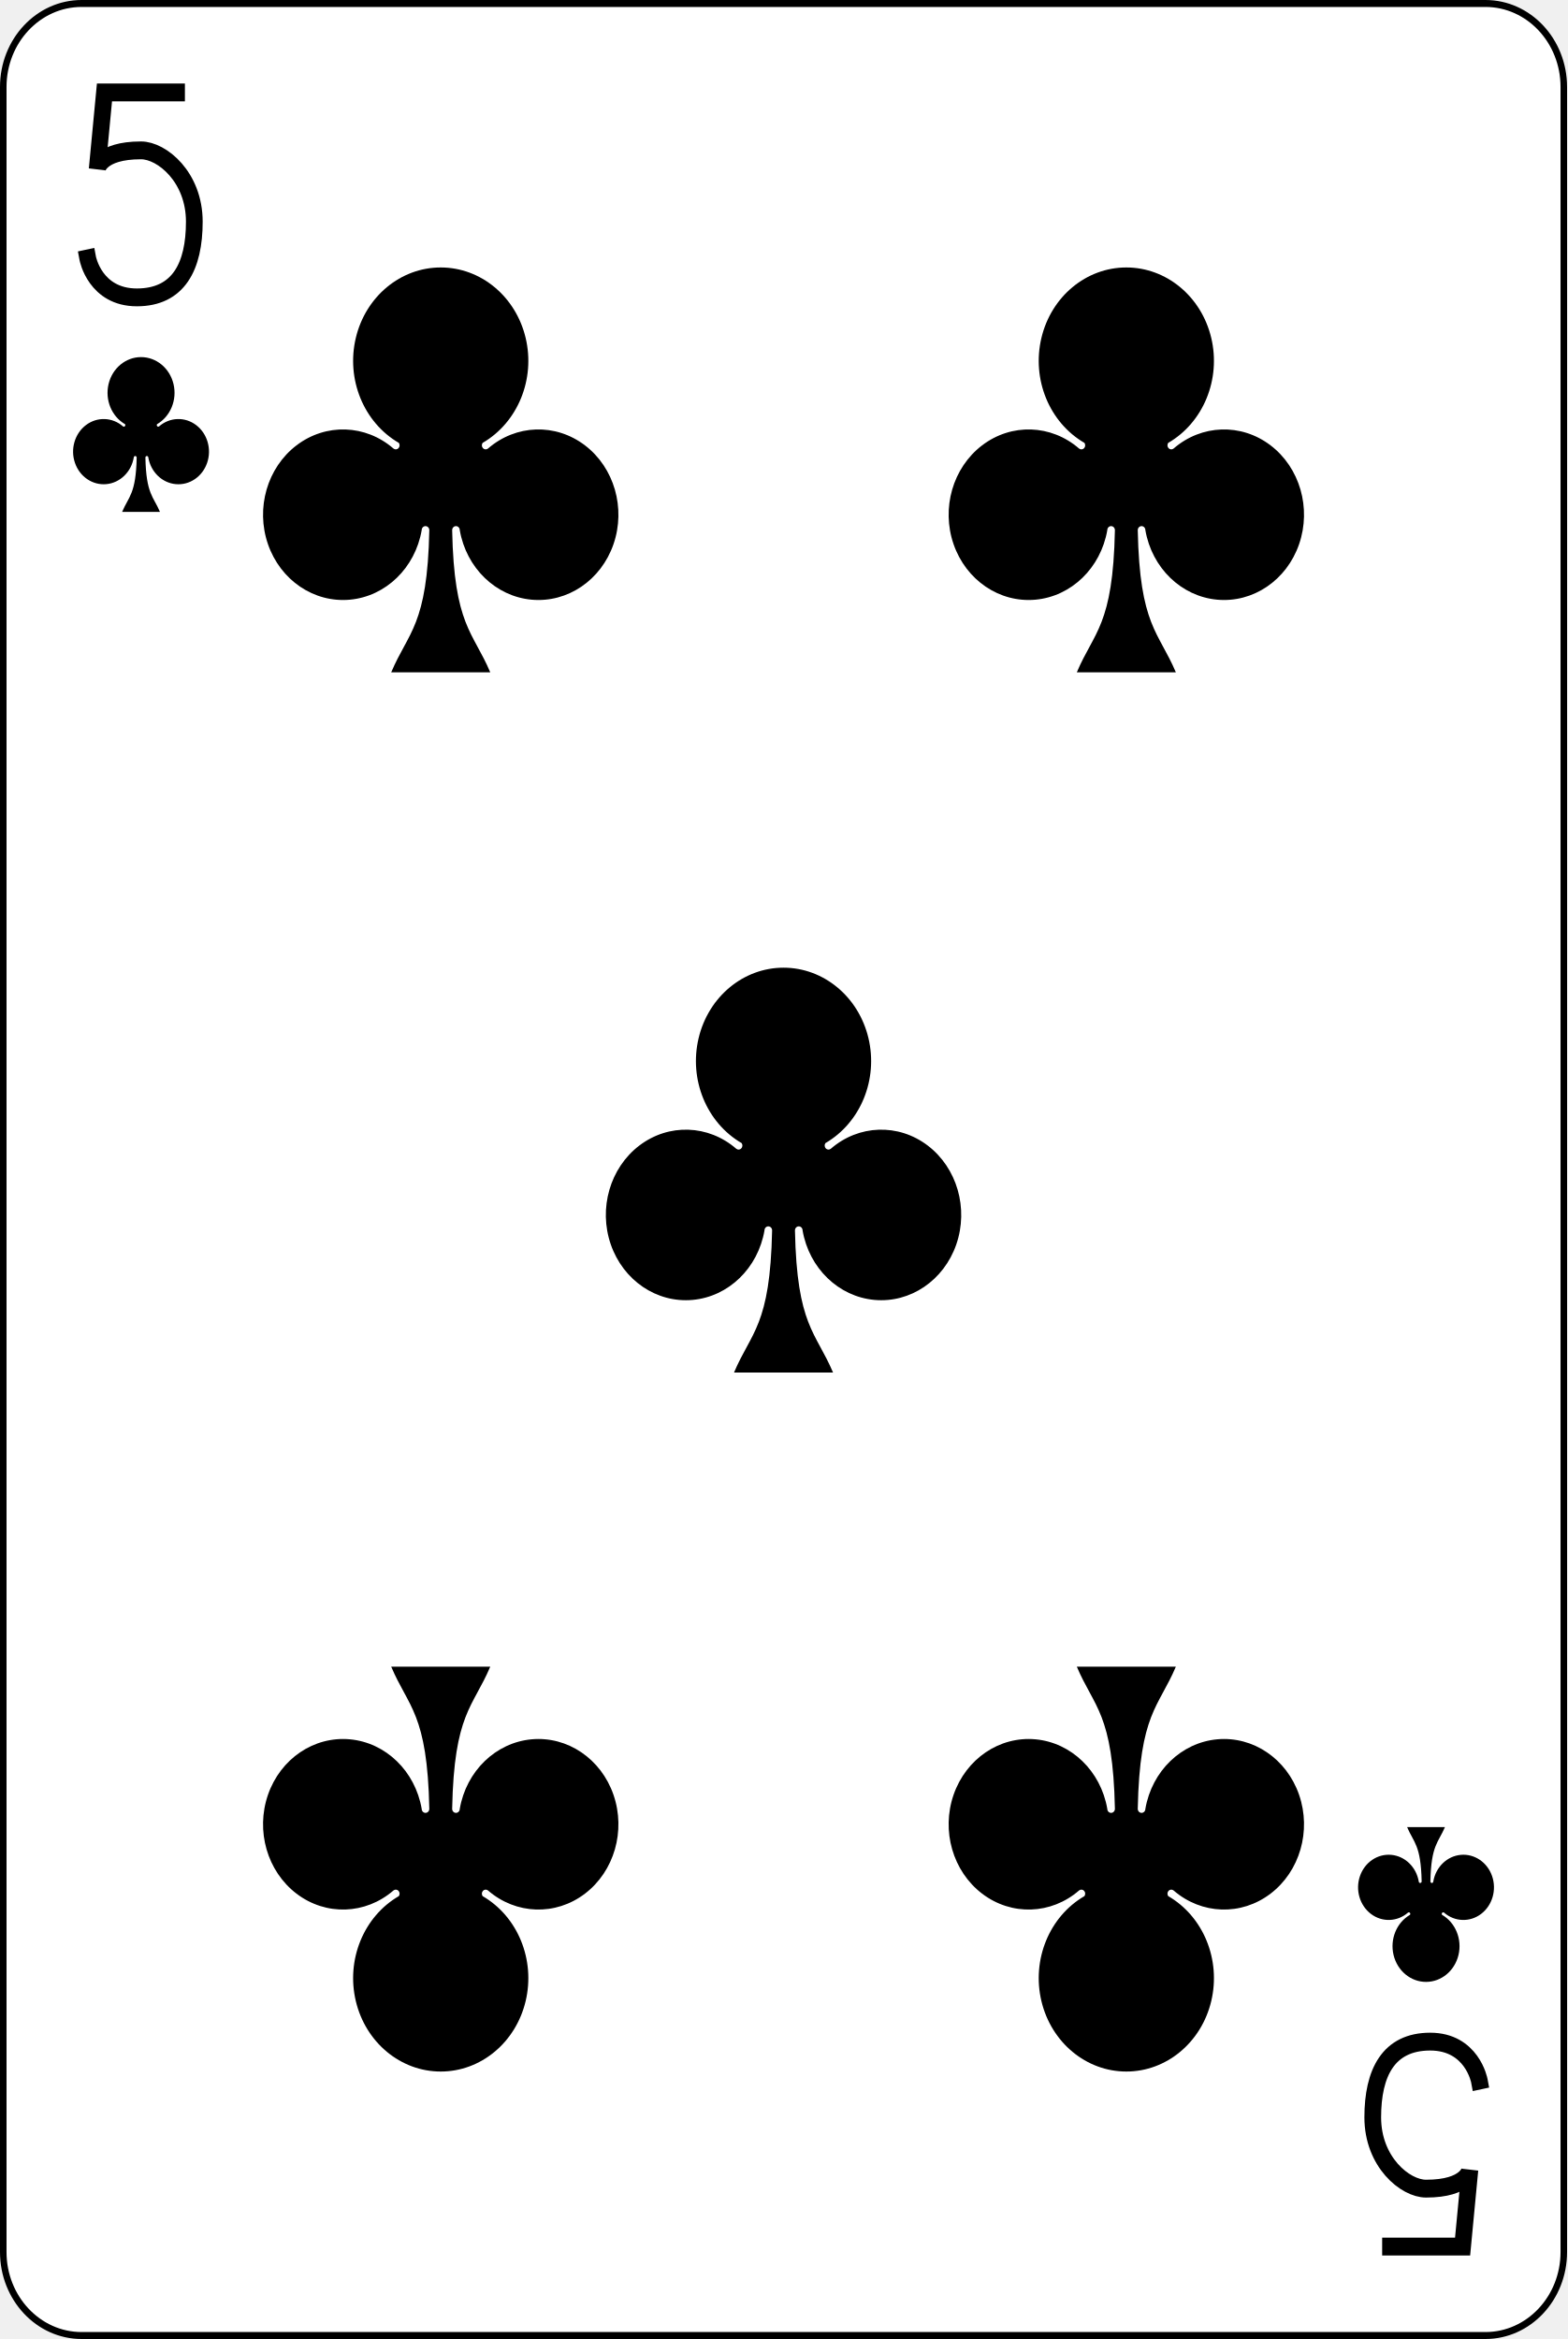
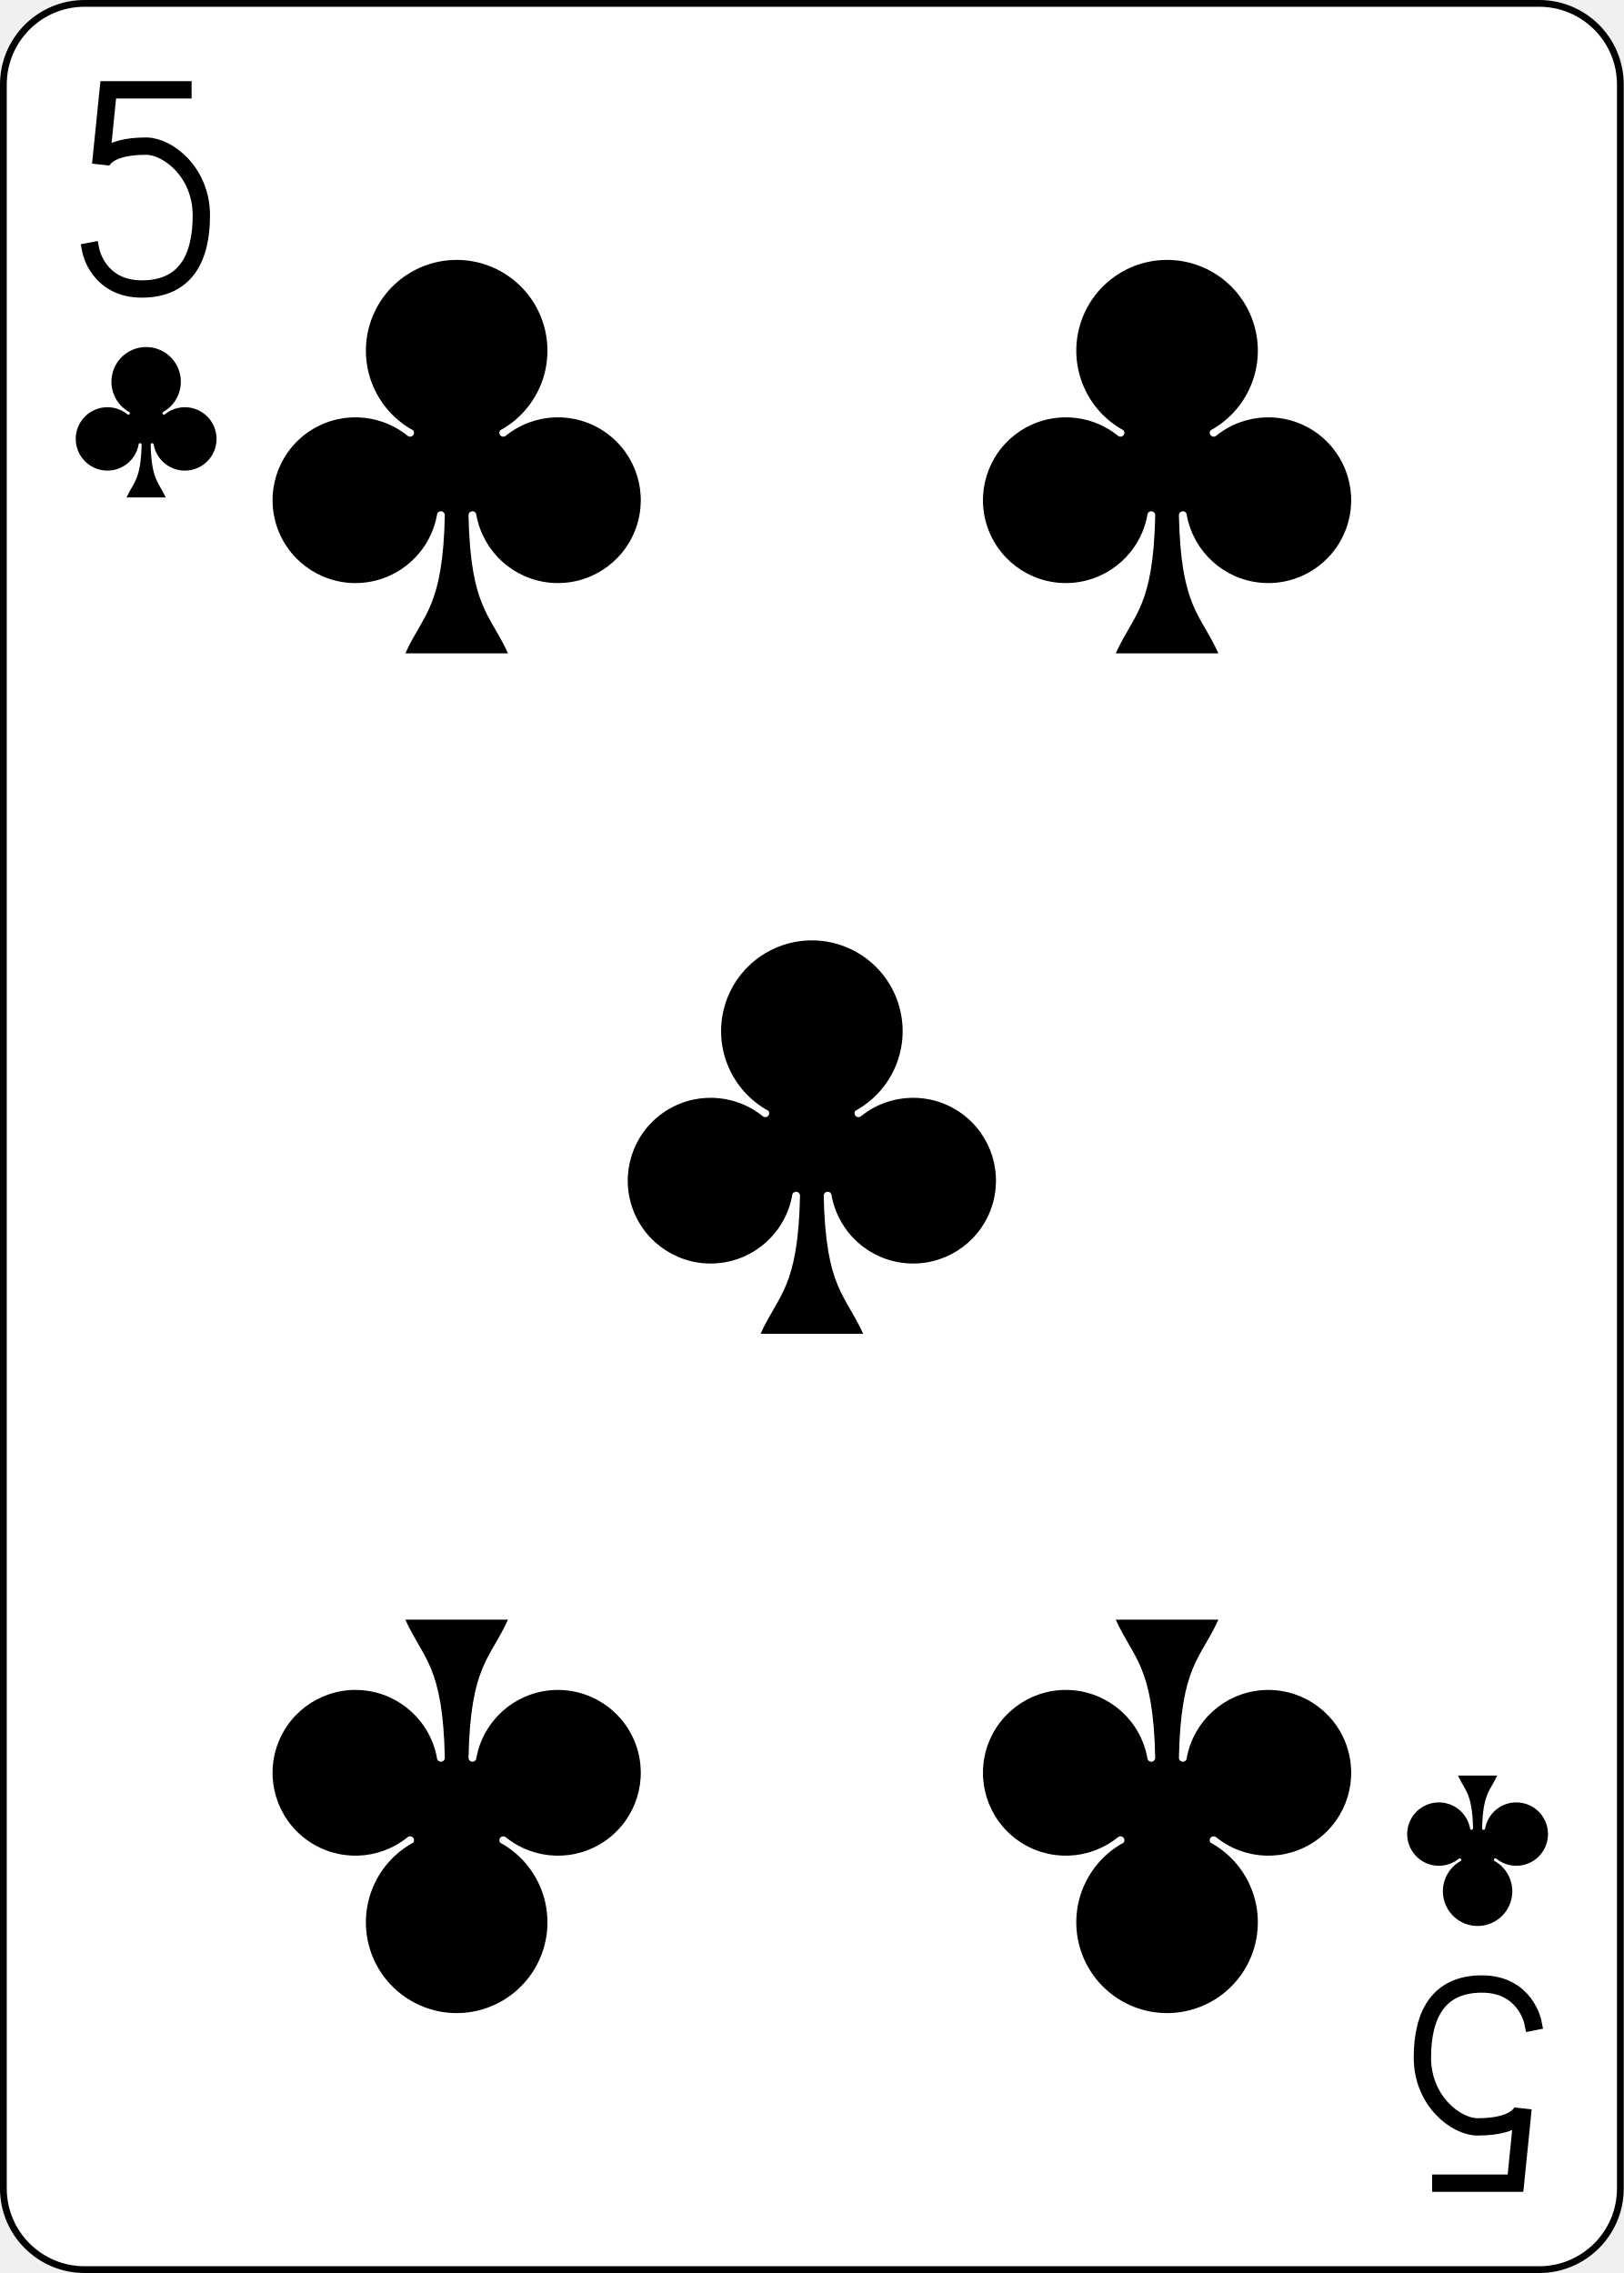
- <svg xmlns="http://www.w3.org/2000/svg" xmlns:xlink="http://www.w3.org/1999/xlink" class="card" face="5C" height="1in" preserveAspectRatio="none" viewBox="-120 -168 240 336" width="0.67in">
+ <svg xmlns="http://www.w3.org/2000/svg" xmlns:xlink="http://www.w3.org/1999/xlink" class="card" face="5C" height="0.9n" preserveAspectRatio="none" viewBox="-120 -168 240 336" width="0.6in">
  <symbol id="SC5" viewBox="-600 -600 1200 1200" preserveAspectRatio="xMinYMid">
    <path d="M30 150C35 385 85 400 130 500L-130 500C-85 400 -35 385 -30 150A10 10 0 0 0 -50 150A210 210 0 1 1 -124 -51A10 10 0 0 0 -110 -65A230 230 0 1 1 110 -65A10 10 0 0 0 124 -51A210 210 0 1 1 50 150A10 10 0 0 0 30 150Z" fill="black" />
  </symbol>
  <symbol id="VC5" viewBox="-500 -500 1000 1000" preserveAspectRatio="xMinYMid">
    <path d="M170 -460L-175 -460L-210 -115C-210 -115 -200 -200 0 -200C100 -200 255 -80 255 120C255 320 180 460 -20 460C-220 460 -255 285 -255 285" stroke="black" stroke-width="80" stroke-linecap="square" stroke-miterlimit="1.5" fill="none" />
  </symbol>
  <rect width="239" height="335" x="-119.5" y="-167.5" rx="12" ry="12" fill="white" stroke="black" />
  <use xlink:href="#VC5" height="32" x="-114.4" y="-156" />
  <use xlink:href="#SC5" height="26.769" x="-111.784" y="-119" />
  <use xlink:href="#SC5" height="70" x="-87.501" y="-135.588" />
  <use xlink:href="#SC5" height="70" x="17.501" y="-135.588" />
  <use xlink:href="#SC5" height="70" x="-35" y="-35" />
  <g transform="rotate(180)">
    <use xlink:href="#VC5" height="32" x="-114.4" y="-156" />
    <use xlink:href="#SC5" height="26.769" x="-111.784" y="-119" />
    <use xlink:href="#SC5" height="70" x="-87.501" y="-135.588" />
    <use xlink:href="#SC5" height="70" x="17.501" y="-135.588" />
  </g>
</svg>
